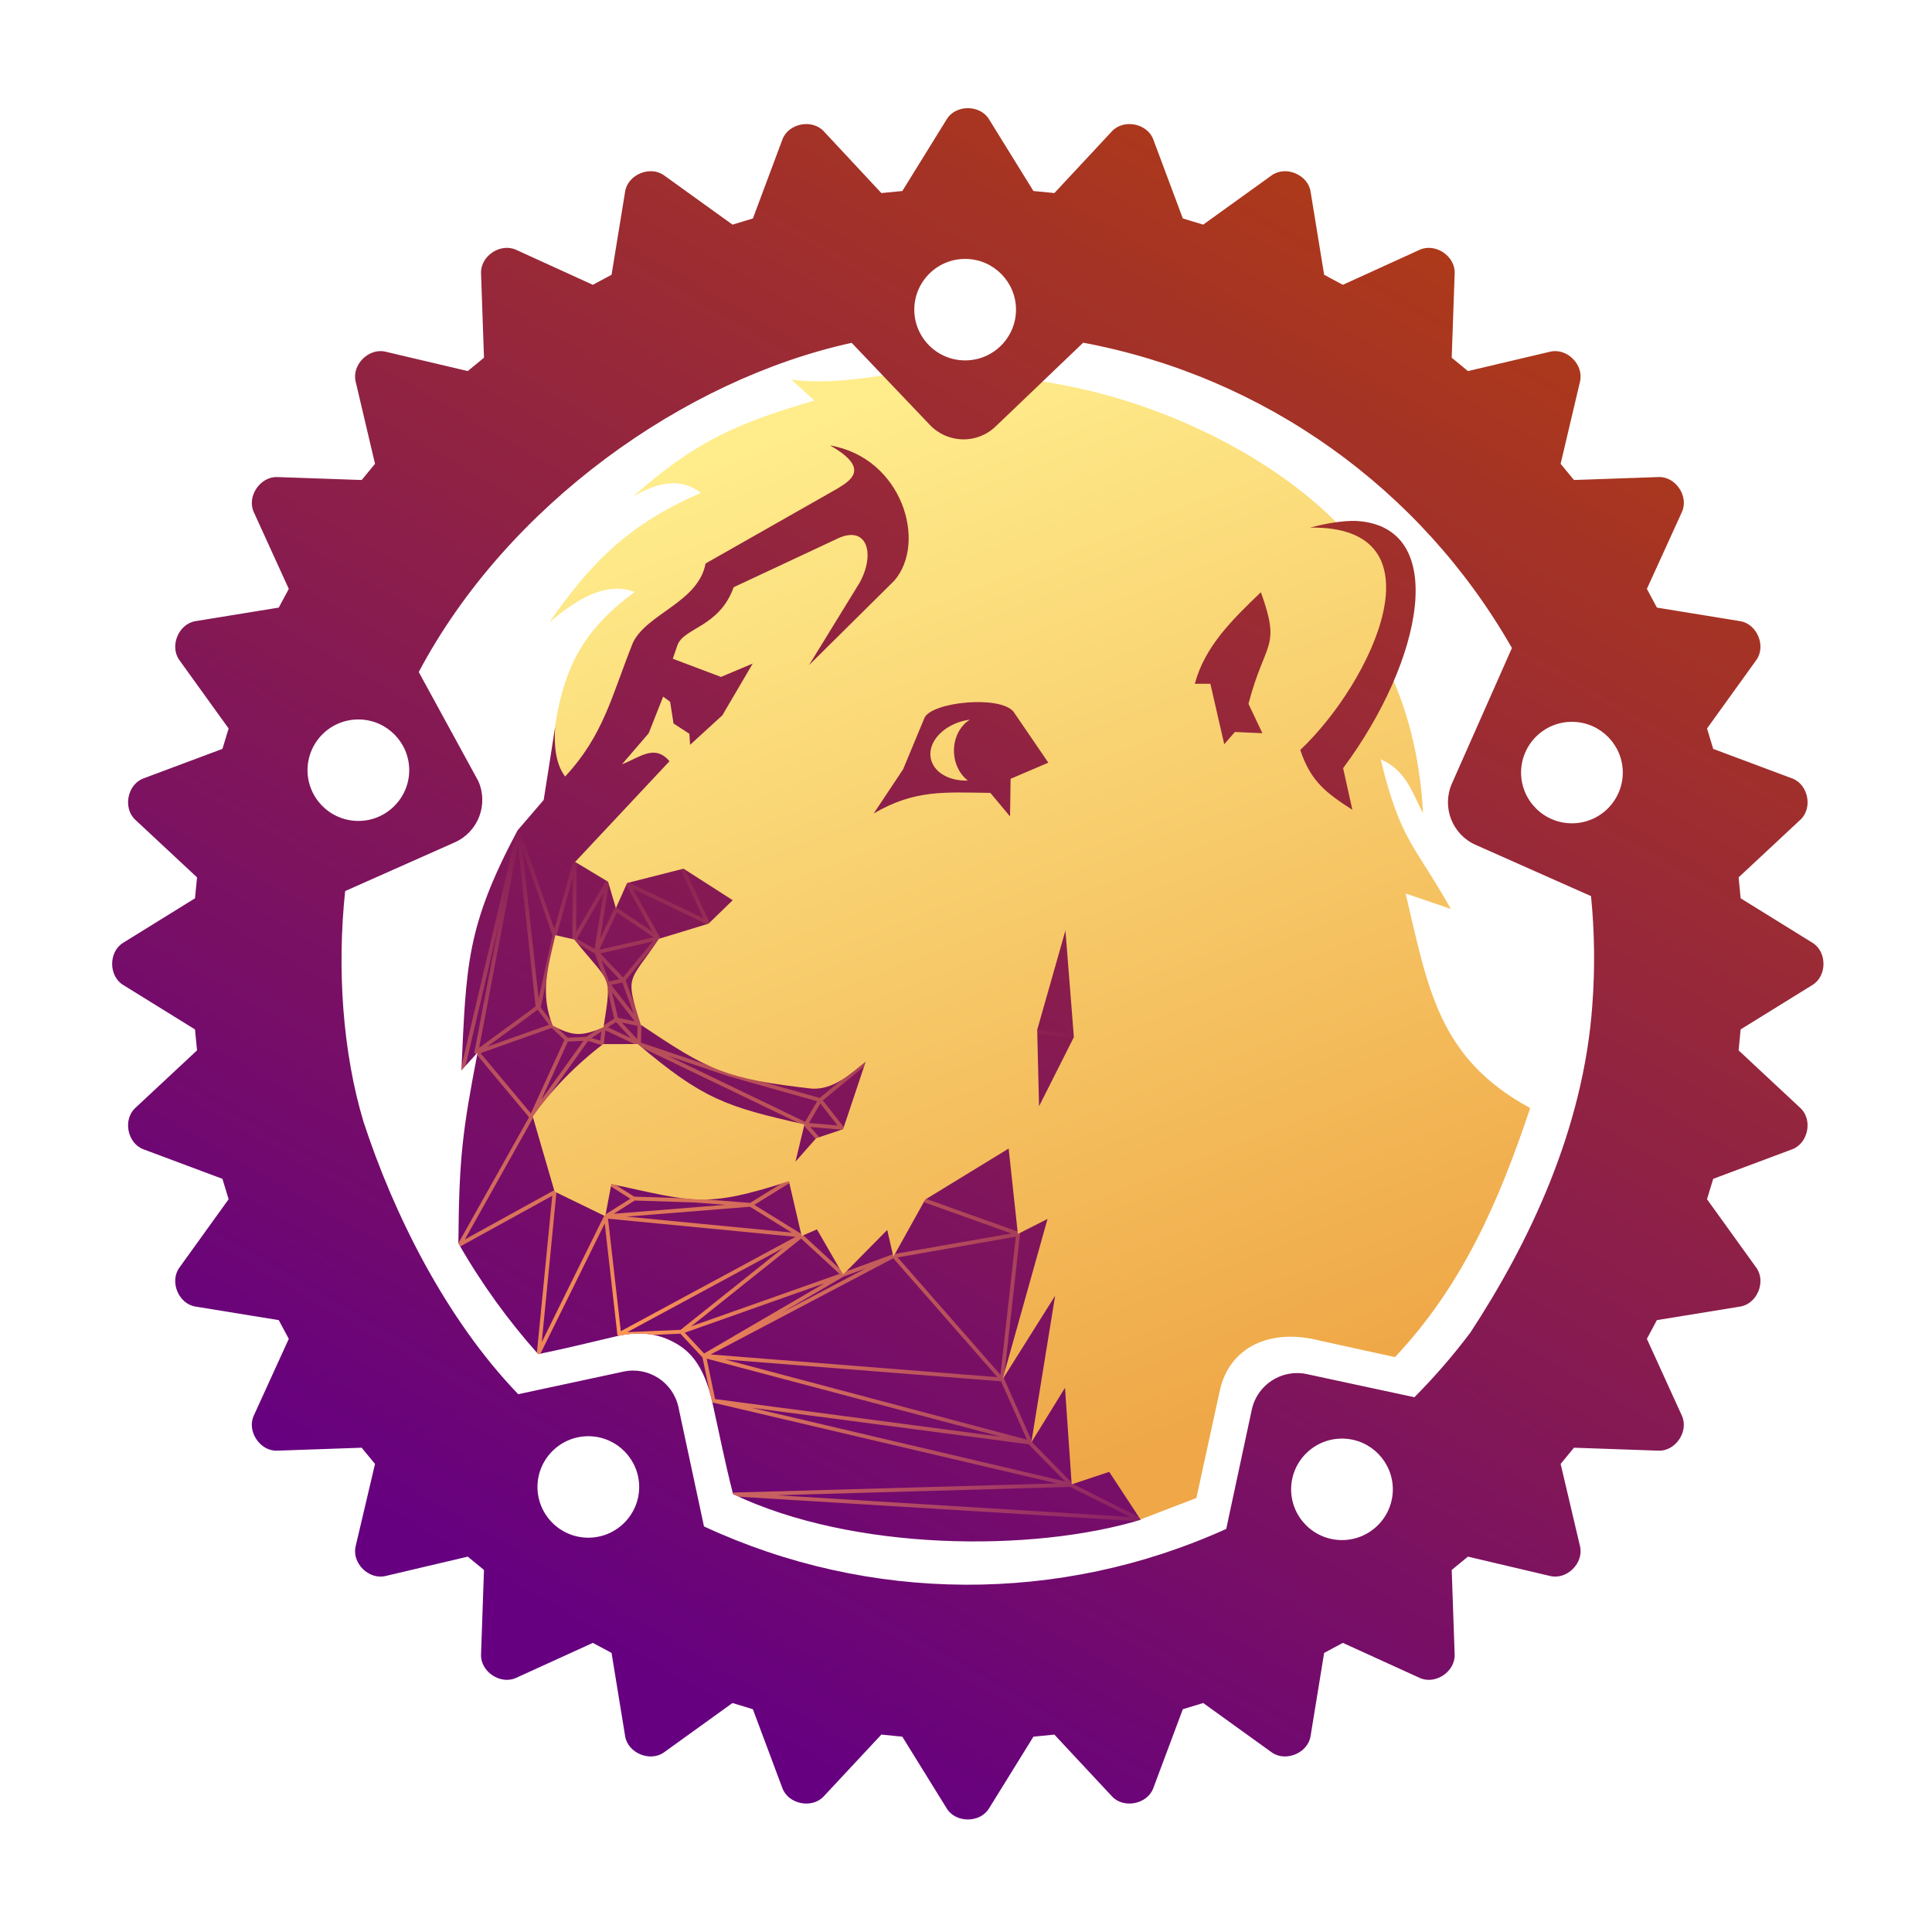
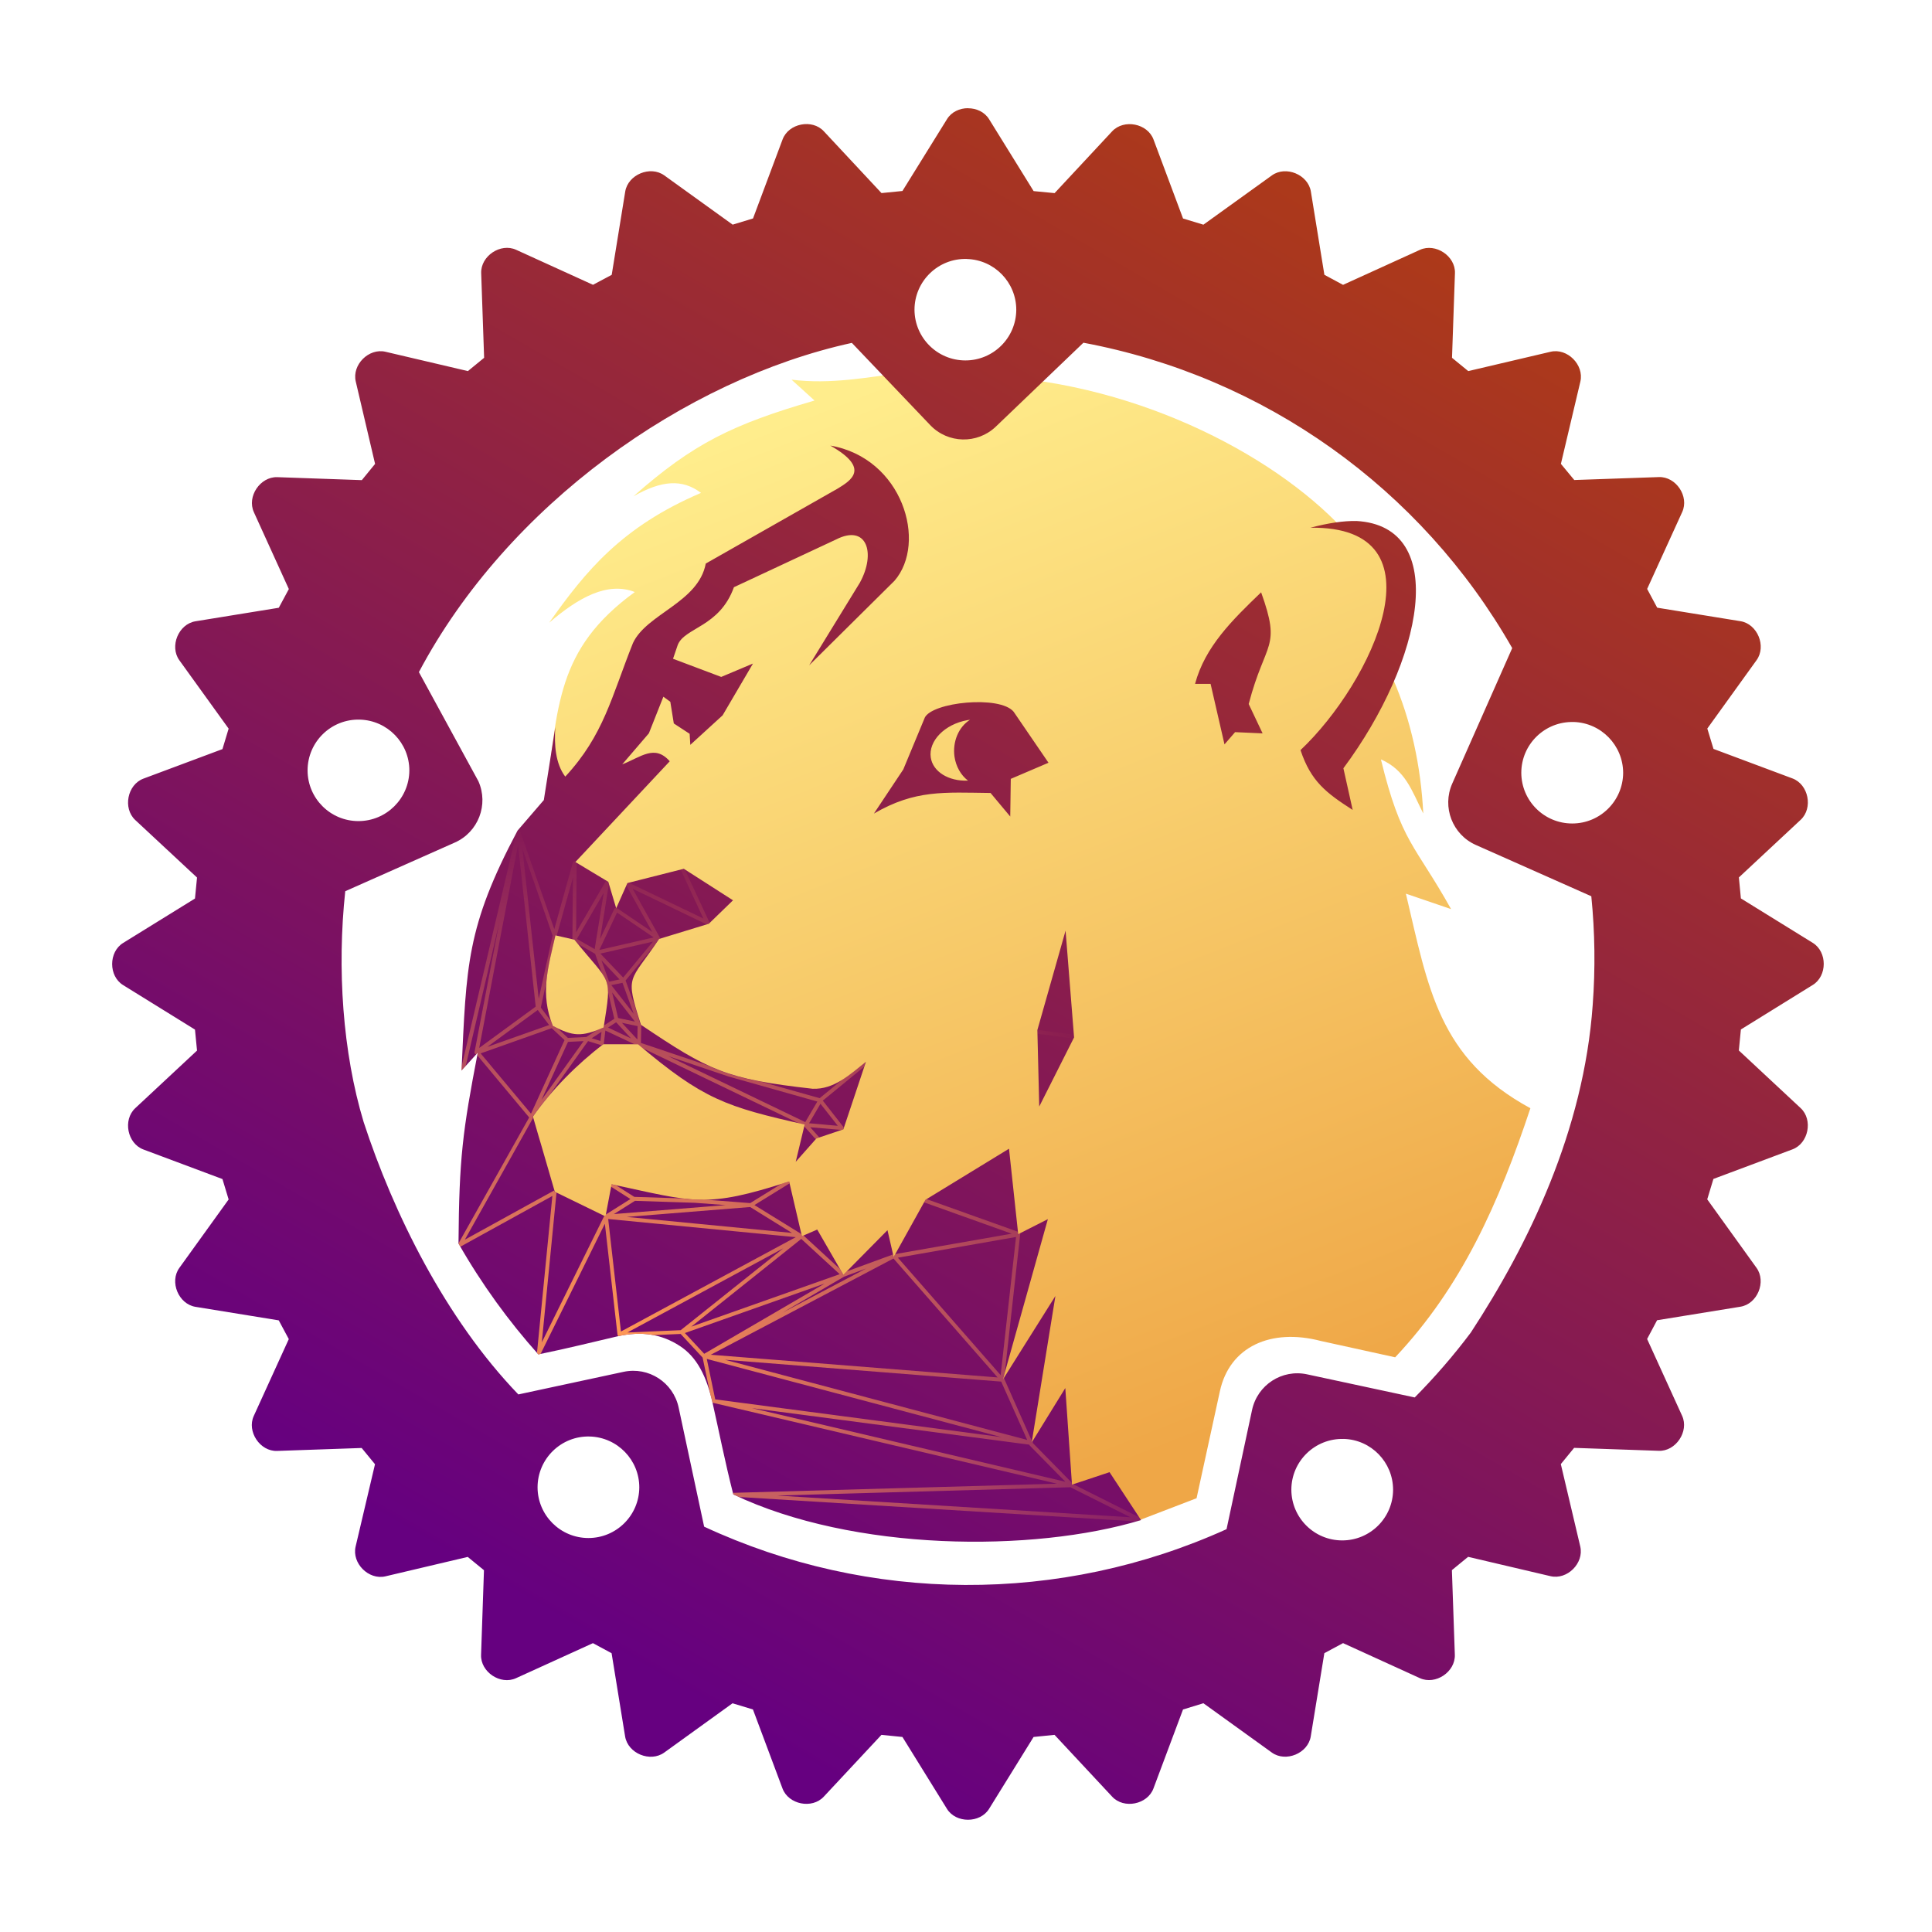
- <svg xmlns="http://www.w3.org/2000/svg" xmlns:xlink="http://www.w3.org/1999/xlink" width="500.094" height="500" viewBox="0 0 500.094 500" id="svg4807" version="1.1">
-   <defs id="defs4809">
-     <radialGradient xlink:href="#linearGradient4740" id="radialGradient4766" gradientUnits="userSpaceOnUse" gradientTransform="matrix(1.980722,-0.04242048,0.03154968,1.473135,-1731.367,-837.7463)" cx="1703.394" cy="1914.391" fx="1703.394" fy="1914.391" r="92.277" />
-     <linearGradient id="linearGradient4740">
-       <stop style="stop-color:#ffffff;stop-opacity:1;" offset="0" id="stop4742" />
-       <stop style="stop-color:#ffffff;stop-opacity:0;" offset="1" id="stop4744" />
+ <svg xmlns="http://www.w3.org/2000/svg" xmlns:xlink="http://www.w3.org/1999/xlink" width="500.0" height="500" viewBox="0 0 500.0 500.0">
+   <defs>
+     <linearGradient id="a">
+       <stop offset="0" stop-color="#fff" />
+       <stop offset="1" stop-color="#fff" stop-opacity="0" />
    </linearGradient>
-     <radialGradient xlink:href="#linearGradient5590" id="radialGradient5596" cx="2676.343" cy="1896.41" fx="2676.343" fy="1896.41" r="88.309" gradientTransform="matrix(1.800483,0.466886,-0.3646212,1.406113,-3967.029,-3019.951)" gradientUnits="userSpaceOnUse" />
-     <linearGradient id="linearGradient5590">
-       <stop style="stop-color:#ff9955;stop-opacity:1;" offset="0" id="stop5592" />
-       <stop style="stop-color:#ff9955;stop-opacity:0;" offset="1" id="stop5594" />
+     <radialGradient id="g" cx="2676.34" cy="1896.41" r="88.31" xlink:href="#b" fx="2676.34" fy="1896.41" gradientTransform="matrix(1.80048 .4669 -.36462 1.4061 -3967.03 -3019.95)" gradientUnits="userSpaceOnUse" />
+     <linearGradient id="b">
+       <stop offset="0" stop-color="#f95" />
+       <stop offset="1" stop-color="#f95" stop-opacity="0" />
    </linearGradient>
-     <linearGradient xlink:href="#linearGradient4411" id="linearGradient5545" gradientUnits="userSpaceOnUse" gradientTransform="translate(-553.986,-998.091)" x1="723.732" y1="1985.197" x2="943.965" y2="1604.774" />
-     <linearGradient id="linearGradient4411">
-       <stop style="stop-color:#660080;stop-opacity:1;" offset="0" id="stop4413" />
-       <stop style="stop-color:#b03c15;stop-opacity:1" offset="1" id="stop4415" />
+     <linearGradient id="f" x1="723.73" x2="943.97" y1="1985.2" y2="1604.77" xlink:href="#c" gradientUnits="userSpaceOnUse" gradientTransform="translate(-553.986 -998.09)" />
+     <linearGradient id="c">
+       <stop offset="0" stop-color="#660080" />
+       <stop offset="1" stop-color="#b03c15" />
    </linearGradient>
-     <linearGradient xlink:href="#linearGradient4428" id="linearGradient5543" gradientUnits="userSpaceOnUse" gradientTransform="translate(-1044.011,-999.5053)" x1="1353.898" y1="1924.308" x2="1249.589" y2="1659.308" />
-     <linearGradient id="linearGradient4428">
-       <stop style="stop-color:#efa747;stop-opacity:1" offset="0" id="stop4430" />
-       <stop style="stop-color:#ffed8c;stop-opacity:1" offset="1" id="stop4432" />
+     <linearGradient id="e" x1="1353.9" x2="1249.59" y1="1924.31" y2="1659.31" xlink:href="#d" gradientUnits="userSpaceOnUse" gradientTransform="translate(-1044.01 -999.505)" />
+     <linearGradient id="d">
+       <stop offset="0" stop-color="#efa747" />
+       <stop offset="1" stop-color="#ffed8c" />
    </linearGradient>
  </defs>
-   <g id="layer1" transform="translate(0,-552.3622)">
-     <path style="fill:url(#linearGradient5543);fill-opacity:1;fill-rule:evenodd;stroke:none;stroke-width:1px;stroke-linecap:butt;stroke-linejoin:miter;stroke-opacity:1" d="m 396.078,839.18 c -23.819,-12.917 -26.438,-31.058 -32.237,-55.54 l 11.694,3.994 c -9.379,-16.795 -12.892,-17.149 -18.159,-38.743 6.404,2.829 7.963,8.053 10.968,14.022 -0.595,-12.098 -3.141,-24.127 -7.865,-34.892 l -4.239,-3.362 c 0,0 4.058,-23.116 4.888,-27.276 l -5.269,-8.222 -9.927,-1.569 c -19.683,-19.904 -57.477,-38.323 -97.212,-38.055 l -14.632,-0.751 c -9.586,1.249 -19.012,3.137 -29.23,1.86 l 5.95,5.398 c -21.153,6.16 -31.392,11.1 -46.888,24.815 7.268,-4.156 12.638,-4.575 17.513,-0.91 -20.509,8.767 -29.809,20.174 -39.32,33.588 7.727,-6.623 15.182,-10.642 22.173,-7.93 -20.443,14.863 -19.842,29.711 -23.097,53.446 l -20.302,98.069 15.721,25.695 46.126,10.025 112.094,52.979 14.855,-5.709 6.035,-27.685 c 2.498,-11.523 13.184,-16.38 26.098,-13.004 l 19.271,4.225 c 17.284,-18.36 26.843,-39.99 34.993,-64.467 z" id="path5517" />
-     <path style="fill:url(#linearGradient5545);fill-opacity:1;fill-rule:evenodd;stroke:none;stroke-width:1px;stroke-linecap:butt;stroke-linejoin:miter;stroke-opacity:1" d="m 250.53,580.36 c -2.141,0 -4.283,0.943 -5.443,2.828 l -11.521,18.619 -5.428,0.529 -14.924,-16.01 c -3.025,-3.236 -9.133,-2.038 -10.684,2.131 l -7.646,20.453 -5.273,1.598 -17.725,-12.756 c -3.601,-2.601 -9.359,-0.204 -10.07,4.168 l -3.516,21.566 -4.842,2.598 -19.885,-9.066 c -4.041,-1.847 -9.226,1.624 -9.057,6.055 l 0.762,21.885 -4.203,3.455 -21.312,-5.023 c -4.329,-1.008 -8.726,3.381 -7.709,7.711 l 5.019,21.316 -3.447,4.193 -21.885,-0.764 c -4.414,-0.127 -7.893,5.013 -6.055,9.062 l 9.066,19.889 -2.598,4.842 -21.561,3.508 c -4.38,0.712 -6.754,6.47 -4.17,10.07 l 12.756,17.715 -1.602,5.279 -20.453,7.646 c -4.152,1.55 -5.366,7.654 -2.121,10.688 l 16,14.92 -0.529,5.422 -18.615,11.524 c -3.77,2.33 -3.77,8.569 0,10.891 l 18.615,11.523 0.529,5.422 -16,14.924 c -3.245,3.025 -2.03,9.125 2.121,10.684 l 20.453,7.646 1.602,5.279 -12.756,17.719 c -2.593,3.609 -0.206,9.363 4.174,10.066 l 21.557,3.508 2.598,4.85 -9.066,19.881 c -1.847,4.041 1.641,9.239 6.055,9.061 l 21.875,-0.766 3.457,4.201 -5.019,21.322 c -1.017,4.321 3.38,8.708 7.709,7.691 l 21.312,-5.019 4.203,3.449 -0.762,21.889 c -0.17,4.431 5.015,7.896 9.057,6.049 l 19.885,-9.062 4.842,2.598 3.516,21.555 c 0.712,4.389 6.47,6.76 10.07,4.176 l 17.715,-12.764 5.279,1.605 7.646,20.445 c 1.55,4.152 7.659,5.375 10.684,2.121 l 14.924,-16 5.426,0.543 11.524,18.613 c 2.321,3.753 8.561,3.762 10.891,0 l 11.523,-18.613 5.422,-0.543 14.92,16 c 3.025,3.253 9.133,2.03 10.684,-2.121 l 7.646,-20.445 5.279,-1.605 17.719,12.764 c 3.601,2.584 9.355,0.204 10.066,-4.176 l 3.516,-21.555 4.842,-2.598 19.885,9.062 c 4.041,1.847 9.218,-1.609 9.057,-6.049 l -0.762,-21.889 4.197,-3.449 21.312,5.019 c 4.329,1.017 8.724,-3.37 7.707,-7.691 l -5.021,-21.322 3.449,-4.201 21.885,0.766 c 4.414,0.178 7.904,-5.019 6.049,-9.061 l -9.061,-19.881 2.592,-4.85 21.562,-3.508 c 4.389,-0.703 6.769,-6.457 4.168,-10.066 l -12.756,-17.719 1.602,-5.279 20.449,-7.646 c 4.16,-1.559 5.375,-7.659 2.121,-10.684 l -15.994,-14.924 0.529,-5.422 18.613,-11.523 c 3.77,-2.321 3.775,-8.561 0,-10.891 l -18.609,-11.524 -0.529,-5.422 15.996,-14.92 c 3.253,-3.033 2.037,-9.137 -2.123,-10.688 l -20.447,-7.646 -1.602,-5.279 12.754,-17.715 c 2.601,-3.601 0.212,-9.35 -4.168,-10.07 l -21.562,-3.508 -2.592,-4.842 9.061,-19.889 c 1.855,-4.05 -1.592,-9.232 -6.049,-9.062 l -21.885,0.764 -3.457,-4.193 5.029,-21.316 c 1.017,-4.329 -3.378,-8.728 -7.707,-7.711 l -21.311,5.023 -4.203,-3.455 0.767,-21.885 c 0.17,-4.431 -5.017,-7.893 -9.059,-6.055 l -19.885,9.066 -4.842,-2.598 -3.516,-21.566 c -0.712,-4.372 -6.464,-6.761 -10.065,-4.168 l -17.73,12.756 -5.269,-1.598 -7.646,-20.453 c -1.55,-4.168 -7.659,-5.367 -10.684,-2.131 l -14.92,16.01 -5.422,-0.529 -11.523,-18.619 c -1.165,-1.885 -3.306,-2.828 -5.447,-2.828 z m -0.318,39.027 c 7.119,0.208 12.782,6.04 12.781,13.162 -0.036,7.246 -5.92,13.102 -13.166,13.102 -7.246,0 -13.13,-5.856 -13.166,-13.102 -9e-4,-7.423 6.131,-13.379 13.551,-13.162 z m 30.172,21.68 c 46.803,8.767 87.384,37.67 110.971,79.035 l -15.529,35.076 c -2.682,6.071 0.056,13.171 6.109,15.861 l 29.898,13.279 c 0.93,9.353 1.045,18.769 0.344,28.142 -2.312,32.528 -16.608,61.962 -31.553,84.807 -4.448,5.913 -9.295,11.515 -14.508,16.766 l -27.846,-5.986 c -6.486,-1.389 -12.865,2.736 -14.254,9.234 l -6.609,30.84 c -43.005,19.48 -92.366,19.243 -135.182,-0.648 l -6.604,-30.84 c -1.389,-6.49 -7.771,-10.624 -14.252,-9.23 l -27.225,5.846 c -18.883,-19.606 -32.352,-46.951 -40.053,-70.529 -5.413,-17.972 -6.887,-39.684 -4.746,-59.709 l 28.361,-12.602 c 6.058,-2.69 8.795,-9.791 6.105,-15.861 l -15.418,-28.235 c 22.95,-43.276 68.821,-75.755 112.059,-85.206 l 20.273,21.27 c 4.584,4.8 12.175,4.978 16.971,0.391 z m -65.541,26.59 c 10.553,5.979 5.327,9.073 1.907,11.183 l -34.113,19.383 c -1.887,10.087 -15.285,12.97 -18.834,20.562 -5.573,13.975 -7.539,23.812 -17.52,34.58 -2.566,-3.369 -2.881,-8.33 -2.586,-12.76 l -2.967,18.826 -6.785,7.908 c -13.323,25.065 -13.235,34.946 -14.515,62.092 l 4.189,-4.624 c -3.882,20.299 -4.811,27.183 -4.964,49.376 6.039,10.579 13.002,20.127 20.654,28.697 7.695,-1.568 14.857,-3.382 20.275,-4.635 6.553,-1.515 11.732,-0.541 16.311,2.422 4.47,2.893 6.95,7.876 8.521,14.828 1.558,6.89 3.166,15.149 5.334,23.619 31.009,14.814 77.553,15.106 105.522,6.643 l -8.153,-12.401 -9.718,3.233 -1.728,-24.994 -8.713,14.118 6.156,-37.943 -13.602,21.624 11.636,-41.51 -7.678,3.893 -2.384,-22.117 -21.608,13.217 -8.229,14.795 -1.592,-6.938 -11.43,11.568 -6.762,-11.719 -3.963,1.713 -3.293,-14.17 c -21.719,7.045 -24.588,5.323 -45.959,0.734 l -1.582,8.324 -13.119,-6.383 -3.435,-11.8 -0.89,-3.058 -1.335,-4.585 c 4.853,-6.933 11.535,-13.669 18.231,-18.729 l 8.979,-0.015 c 16.921,14.307 22.8,16.201 43.129,20.795 l -2.32,9.643 5.357,-6.068 6.963,-2.324 5.846,-17.469 c -4.126,3.285 -8.255,7.188 -13.818,6.973 -22.554,-2.534 -26.786,-4.713 -44.406,-16.557 -4.242,-13.259 -2.946,-10.774 4.701,-22.23 l 12.857,-3.93 6.25,-6.07 -12.726,-8.158 -14.613,3.715 -2.9,6.506 -2.023,-6.844 -8.52,-5.129 24.426,-26.072 c -3.89,-4.447 -7.43,-1.103 -12.303,0.803 l 6.91,-8.037 3.744,-9.475 1.809,1.334 0.875,5.607 4.107,2.676 0.18,2.857 8.355,-7.641 7.857,-13.393 -8.213,3.455 -12.471,-4.705 1.221,-3.574 c 1.772,-4.533 10.813,-4.608 14.537,-14.939 l 26.408,-12.365 c 8.017,-4.116 10.427,3.517 6.184,11.211 l -13.105,21.338 22.084,-21.881 c 8.566,-9.885 2.088,-31.789 -16.639,-35.01 z m 136.155,19.543 c -3.241,-0.067 -7.179,0.485 -11.887,1.736 35.269,-0.563 15.983,40.066 -2.539,57.555 2.711,8.13 6.675,11.106 13.486,15.486 l -2.395,-10.774 c 20.72,-27.852 27.654,-62.66 3.334,-64.004 z m -24.621,18.455 c -7.49,7.186 -14.537,14.087 -17.098,23.695 l 4.019,0 3.598,15.658 2.75,-3.174 7.119,0.32 -3.6,-7.609 c 4.331,-16.547 8.481,-14.197 3.211,-28.891 z m -87.074,32.518 -5.535,13.318 -7.604,11.426 c 10.718,-6.214 18.216,-5.454 30.184,-5.322 l 5.1,6.102 0.143,-9.742 9.768,-4.178 -9.02,-13.203 c -3.56,-4.311 -21.185,-2.5 -23.035,1.6 z m -146.156,0.424 c 7.118,0.208 12.781,6.039 12.781,13.16 -0.036,7.246 -5.92,13.101 -13.166,13.101 -7.246,0 -13.13,-5.855 -13.166,-13.101 2e-4,-7.422 6.132,-13.377 13.551,-13.16 z m 157.875,0.057 c -2.943,1.851 -4.541,5.674 -3.986,9.539 0.371,2.534 1.631,4.785 3.477,6.215 -5.061,0.18 -9.094,-2.34 -9.633,-6.019 -0.622,-4.26 3.613,-8.573 9.463,-9.637 0.226,-0.038 0.453,-0.07 0.68,-0.098 z m 156.254,0.557 c 7.118,0.208 12.781,6.039 12.781,13.16 -0.036,7.246 -5.92,13.102 -13.166,13.102 -7.246,0 -13.13,-5.856 -13.166,-13.102 2e-4,-7.422 6.132,-13.377 13.551,-13.16 z m -131.49,53.998 -7.311,25.723 0.48,19.785 9.016,-17.891 z m -132.038,1.213 4.894,1.123 c 9.599,11.914 9.754,8.782 7.58,22.717 -5.766,2.485 -7.948,2.292 -13.139,-0.393 -3.358,-8.266 -1.25,-15.161 0.665,-23.447 z m 8.923,129.709 c 7.118,0.208 12.781,6.039 12.781,13.16 -0.036,7.246 -5.92,13.101 -13.166,13.101 -7.246,0 -13.13,-5.855 -13.166,-13.101 2e-4,-7.422 6.132,-13.377 13.551,-13.16 z m 195.082,0.613 c 7.119,0.208 12.782,6.04 12.781,13.162 -0.036,7.246 -5.92,13.102 -13.166,13.102 -7.246,0 -13.13,-5.856 -13.166,-13.102 -8e-4,-7.423 6.131,-13.379 13.551,-13.162 z" id="path5519" />
-     <path style="fill:url(#radialGradient5596);fill-opacity:1;fill-rule:evenodd;stroke:none;stroke-width:1px;stroke-linecap:butt;stroke-linejoin:miter;stroke-opacity:1" d="m 134.188,767.221 a 0.5,0.5 0 0 0 -0.185,0.049 l -0.059,0.07 c -0.114,0.215 -0.21,0.408 -0.322,0.621 l -14.139,60.299 c -0.019,0.413 -0.035,0.75 -0.055,1.172 l 1.088,-1.201 8.66,-36.935 -6.369,33.348 a 0.5,0.5 0 0 0 0.428,0.588 l 0.383,-0.422 c -0.045,0.234 -0.077,0.418 -0.121,0.648 l 13.445,16.096 -18.289,32.607 c -1e-4,0.01 0,0.015 0,0.023 0.153,0.269 0.314,0.529 0.469,0.797 a 0.5,0.5 0 0 0 0.164,-0.057 l 23.668,-13.041 -3.971,40.523 a 0.5,0.5 0 0 0 0,0.103 c 0.109,0.123 0.215,0.249 0.324,0.371 0.195,-0.04 0.378,-0.083 0.572,-0.123 a 0.5,0.5 0 0 0 0.051,-0.082 l 16.602,-33.621 3.266,28.736 a 0.5,0.5 0 0 0 0.191,0.34 0.501,0.501 0 0 0 0.027,0.025 c 3.358,-0.726 6.353,-0.792 9.092,-0.262 l 6.957,-0.305 a 0.5,0.5 0 0 0 0.082,0.031 l 5.686,6.104 1.893,9.086 c 0.233,0.815 0.451,1.66 0.652,2.539 a 0.501,0.501 0 0 0 0.24,0.1 0.5,0.5 0 0 0 0.018,0 l 88.906,20.893 -83.582,2.365 a 0.5,0.5 0 0 0 -0.287,0.088 c 0.027,0.106 0.049,0.21 0.076,0.316 0.485,0.232 0.984,0.449 1.476,0.674 l 102.828,6.318 c 0.405,-0.117 0.819,-0.229 1.217,-0.35 l -0.498,-0.756 -16.924,-8.463 a 0.5,0.5 0 0 0 -0.047,-0.084 l -0.402,0.135 -0.035,-0.506 -10.072,-10.24 -0.01,-0.021 a 0.5,0.5 0 0 0 -0.145,-0.398 l -0.18,0.291 0.074,-0.457 -7.16,-16.09 0.047,-0.422 -0.408,0.648 0.557,-1.986 3.943,-35.494 a 0.501,0.501 0 0 0 -0.02,-0.4 l -0.521,0.264 -0.066,-0.625 -23.639,-8.449 -0.285,0.174 -0.355,0.639 a 0.5,0.5 0 0 0 0.127,0.066 l 22.566,8.068 -30.156,5.285 -0.41,0.736 -0.156,-0.678 -0.299,0.156 -11.736,4.312 -0.83,0.84 -0.885,-1.533 -9.42,-8.654 -0.42,0.182 -0.115,-0.496 a 0.5,0.5 0 0 0 -0.01,0 0.5,0.5 0 0 0 -0.051,0 0.5,0.5 0 0 0 -0.068,0.014 l 0.043,-0.127 -12.055,-7.447 9.076,-5.607 -0.086,-0.369 -0.076,-0.123 c -0.682,0.221 -1.297,0.411 -1.943,0.615 l -8.027,4.959 -0.072,0.01 -11.395,-0.883 c -2.064,0.047 -4.081,-0.064 -6.219,-0.332 l -12.338,-0.397 -4.721,-2.99 c -0.428,-0.093 -0.755,-0.166 -1.199,-0.262 l -0.117,0.613 5.025,3.183 -6.396,4.035 -0.094,0.492 -0.273,-0.133 a 0.5,0.5 0 0 0 -0.016,0.027 l -16.141,32.684 3.793,-38.727 -0.482,-0.234 -0.094,-0.32 a 0.5,0.5 0 0 0 -0.162,0.057 l -22.965,12.654 17.646,-31.461 a 0.5,0.5 0 0 0 0.014,-0.027 l -0.1,-0.346 c 1.327,-1.895 2.799,-3.77 4.361,-5.605 l 9.982,-13.943 3.438,1.051 a 0.5,0.5 0 0 0 0.129,0.022 c 0.107,-0.082 0.213,-0.171 0.32,-0.252 l 0.131,0 a 0.5,0.5 0 0 0 0.062,-0.189 l 0.393,-3.373 7.543,3.549 0.85,0 c 0.389,0.329 0.743,0.62 1.121,0.935 l 40.566,19.525 c 0.505,0.115 0.918,0.216 1.441,0.334 l -0.09,0.371 a 0.5,0.5 0 0 0 0.031,0.037 l 2.955,3.324 0.141,-0.158 0.76,-0.254 a 0.5,0.5 0 0 0 -0.109,-0.203 l -2.184,-2.455 8.127,0.711 0.369,-0.123 0.174,-0.519 a 0.5,0.5 0 0 0 -0.084,-0.162 l -5.33,-6.789 10.668,-8.748 0.418,-1.25 c -1.985,1.581 -3.977,3.296 -6.123,4.635 l -5.774,4.734 -14.979,-4.223 c -5.614,-1.033 -9.866,-2.323 -14.123,-4.303 l -17.15,-5.777 0.09,-4.539 c -0.06,-0.041 -0.105,-0.07 -0.166,-0.111 -0.613,-1.917 -1.097,-3.476 -1.476,-4.824 l -2.422,-6.678 7.135,-8.621 c 0.48,-0.685 0.92,-1.292 1.465,-2.107 l 0.268,-0.082 a 0.5,0.5 0 0 0 -0.041,-0.393 l -7.01,-12.533 19.143,9.205 a 0.5,0.5 0 0 0 0.035,0.014 l 0.463,-0.141 0.199,-0.193 a 0.5,0.5 0 0 0 -0.027,-0.34 l -6.248,-13.438 0,0 -0.4,-0.256 -0.395,0.1 a 0.501,0.501 0 0 0 -0.113,0.578 l 5.66,12.172 -19.262,-9.264 -0.504,0.129 -0.219,0.488 a 0.5,0.5 0 0 0 0.027,0.057 l 6.748,12.072 -9.117,-6.174 a 0.5,0.5 0 0 0 -0.273,-0.086 l -0.066,0.148 -0.041,-0.139 a 0.5,0.5 0 0 0 -0.352,0.275 l -3.68,7.774 2.254,-14.057 -0.205,-0.697 -0.404,-0.242 a 0.5,0.5 0 0 0 -0.252,0.213 l -7.582,13.06 0.141,-17.906 -0.422,-0.254 0.178,-0.191 a 0.5,0.5 0 0 0 -0.738,0.297 l -4.82,17.24 -8.799,-25.258 a 0.5,0.5 0 0 0 -0.504,-0.334 l 0,0 z m -0.117,3.748 4.568,41.908 -14.617,10.705 10.049,-52.613 z m 1.127,1.064 7.818,22.449 -3.586,16.367 -4.232,-38.816 z m 13.07,7.428 -0.125,15.969 0.496,0.113 c 0.35,0.435 0.6,0.721 0.926,1.117 l 4.451,2.559 1.779,5.029 c 1.081,1.57 1.529,2.866 1.553,4.768 l 1.633,7.008 -2.688,1.754 c -0.028,0.181 -0.045,0.295 -0.074,0.482 -0.647,0.279 -1.236,0.513 -1.803,0.725 l -2.664,1.75 -4.777,0.234 -2.68,-2.506 c -0.395,-0.189 -0.781,-0.371 -1.215,-0.596 -0.167,-0.41 -0.311,-0.813 -0.451,-1.217 l -2.674,-3.533 1.457,-6.639 c 0.317,-3.902 1.347,-7.797 2.332,-12.059 l 0.32,0.074 4.203,-15.033 z m 7.982,3.938 -2.342,14.605 -4.601,-2.645 6.943,-11.961 z m 3.43,5.133 9.514,6.443 -14.088,3.221 4.574,-9.664 z m 9.289,7.519 -7.701,9.305 -5.879,-6.199 13.58,-3.106 z m -13.295,4.861 4.662,4.916 -2.719,0.578 -1.943,-5.494 z m 5.422,5.777 2.908,8.018 -5.799,-7.404 2.891,-0.613 z m -2.68,2.508 5.904,7.539 -4.363,-0.924 -1.541,-6.615 z m -19.248,4.535 2.939,3.885 -15.994,5.674 13.055,-9.559 z m 20.279,3.182 3.853,4.152 -5.938,-2.795 2.084,-1.357 z m 1.484,0.127 4.08,0.863 -0.068,3.457 -4.012,-4.32 z m -18.133,1.393 3.303,3.09 -8.686,19.037 -13.029,-15.594 18.412,-6.533 z m 125.691,0.434 -0.016,0.053 0,0.02 0.023,0.935 9.332,1.227 0.035,-0.066 0.076,-0.586 -0.027,-0.344 -9.422,-1.238 z m -112.816,0.498 -0.277,2.373 -2.275,-0.695 2.553,-1.678 z m -4.633,2.414 -10.904,15.227 6.857,-15.029 4.047,-0.197 z m 21.906,3.897 15.685,5.283 a 0.5,0.5 0 0 0 0.025,0.01 l 22.873,6.447 -3.133,5.328 -35.451,-17.066 0,0 z m 39.404,12.322 4.467,5.691 -7.432,-0.65 2.965,-5.041 z m -48.047,25.117 15.461,0.494 7.996,0.621 -28.889,2.312 5.432,-3.428 z m 29.82,1.609 0,0 10.82,6.682 -42.746,-4.125 31.922,-2.557 z m -36.732,3.096 48.549,4.688 -45.242,24.428 -3.307,-29.115 z m 105.553,4.65 -3.973,35.756 -26.611,-30.393 30.584,-5.363 z m -55.574,0.494 9.938,9.133 -38.397,13.582 28.459,-22.715 z m -4.637,2.422 -26.561,21.199 -13.818,0.604 40.379,-21.803 z m 28.496,2.674 26.945,30.771 -74.228,-5.867 47.26,-24.895 0.023,-0.01 z m -7.113,2.613 -21.67,11.416 16.002,-9.334 5.668,-2.082 z m -10.703,3.861 -31.16,18.174 -5.012,-5.377 36.172,-12.797 z m -30.496,19.5 76.225,20.23 -74.041,-9.758 -2.184,-10.473 z m 4.752,0.229 71.438,5.644 6.721,15.1 -78.158,-20.744 z m 6.947,12.512 71.754,9.453 0.049,0.109 a 0.5,0.5 0 0 0 0.1,0.146 l 9.195,9.348 -81.098,-19.057 z m 82.492,20.473 0.018,0.019 a 0.5,0.5 0 0 0 0.133,0.098 l 15.305,7.652 -91.441,-5.617 75.986,-2.152 z" id="path5580" />
+   <g>
+     <path fill="url(#e)" d="M396.08 839.18c-23.82-12.92-26.44-31.06-32.24-55.54l11.7 4c-9.38-16.8-12.9-17.16-18.16-38.75 6.4 2.82 7.96 8.04 10.96 14-.6-12.08-3.14-24.1-7.86-34.88l-4.24-3.36s4.06-23.12 4.9-27.28l-5.28-8.22-9.93-1.57c-19.68-19.9-57.47-38.33-97.2-38.06l-14.64-.75c-9.6 1.23-19.03 3.12-29.24 1.85l5.95 5.4c-21.15 6.15-31.4 11.1-46.88 24.8 7.27-4.15 12.64-4.57 17.5-.9-20.5 8.76-29.8 20.17-39.3 33.6 7.72-6.64 15.17-10.66 22.17-7.94-20.46 14.87-19.86 29.72-23.1 53.45l-20.3 98.07 15.7 25.7 46.13 10.02 112.1 52.98 14.85-5.7 6.04-27.7c2.5-11.52 13.18-16.37 26.1-13l19.26 4.23c17.3-18.36 26.85-40 35-64.47z" transform="translate(0 -552.362)" />
+     <path fill="url(#f)" d="M250.53 580.36c-2.14 0-4.28.94-5.44 2.83l-11.54 18.6-5.42.54-14.93-16c-3-3.25-9.12-2.05-10.67 2.12l-7.65 20.45-5.27 1.6-17.7-12.75c-3.62-2.6-9.37-.2-10.1 4.17l-3.5 21.57-4.84 2.58-19.9-9.06c-4.03-1.85-9.2 1.62-9.04 6.05l.76 21.9-4.2 3.44-21.32-5c-4.33-1.02-8.72 3.37-7.7 7.7l5 21.32-3.43 4.2-21.9-.77c-4.4-.13-7.88 5-6.04 9.06l9.05 19.9-2.6 4.84-21.56 3.5c-4.4.72-6.76 6.48-4.18 10.08l12.76 17.7-1.6 5.3-20.45 7.64c-4.16 1.55-5.37 7.65-2.13 10.7l16 14.9-.53 5.43-18.6 11.5c-3.78 2.34-3.78 8.58 0 10.9l18.6 11.52.53 5.43-16 14.92c-3.24 3.03-2.03 9.13 2.13 10.68l20.45 7.65 1.6 5.28-12.76 17.72c-2.6 3.6-.2 9.36 4.18 10.07l21.55 3.5 2.6 4.85-9.06 19.88c-1.86 4.04 1.63 9.24 6.04 9.06l21.88-.76 3.45 4.2-5.02 21.32c-1 4.32 3.38 8.7 7.7 7.7l21.32-5.03 4.2 3.44-.75 21.9c-.17 4.42 5 7.9 9.05 6.04l19.9-9.06 4.83 2.6 3.5 21.55c.73 4.4 6.48 6.76 10.1 4.18l17.7-12.77 5.28 1.6 7.65 20.45c1.55 4.15 7.65 5.38 10.68 2.12l14.93-16 5.43.55 11.52 18.6c2.32 3.76 8.56 3.77 10.9 0l11.52-18.6 5.42-.55 14.92 16c3.02 3.26 9.13 2.03 10.68-2.12l7.65-20.44 5.28-1.62 17.72 12.77c3.6 2.58 9.35.2 10.06-4.18l3.52-21.55 4.84-2.6 19.87 9.06c4.05 1.85 9.22-1.6 9.06-6.05l-.76-21.9 4.2-3.44 21.3 5c4.34 1.03 8.73-3.36 7.72-7.68l-5.03-21.32 3.44-4.2 21.9.76c4.4.18 7.9-5.02 6.05-9.06l-9.06-19.88 2.58-4.85 21.56-3.5c4.4-.7 6.77-6.46 4.17-10.07l-12.75-17.72 1.6-5.28 20.45-7.65c4.16-1.55 5.38-7.65 2.13-10.68l-16-14.92.53-5.43 18.6-11.52c3.78-2.32 3.8-8.56 0-10.9l-18.6-11.5-.52-5.43 16-14.92c3.25-3.04 2.03-9.14-2.13-10.7l-20.44-7.64-1.6-5.27 12.75-17.7c2.6-3.6.23-9.36-4.15-10.08l-21.57-3.5-2.6-4.85 9.07-19.9c1.86-4.04-1.6-9.22-6.05-9.05l-21.88.76-3.46-4.18L409 651.1c1-4.33-3.4-8.73-7.72-7.7l-21.3 5-4.2-3.44.76-21.9c.17-4.42-5.02-7.88-9.06-6.04l-19.9 9.06-4.83-2.6-3.5-21.56c-.72-4.37-6.48-6.76-10.08-4.17l-17.73 12.76-5.27-1.6-7.64-20.44c-1.55-4.17-7.66-5.37-10.7-2.13l-14.9 16-5.43-.52-11.52-18.6c-1.17-1.9-3.3-2.84-5.45-2.84zm-.32 39.03c7.13.2 12.8 6.03 12.8 13.15-.04 7.25-5.93 13.1-13.17 13.1-7.25 0-13.13-5.85-13.17-13.1 0-7.42 6.13-13.38 13.55-13.16zm30.18 21.67c46.8 8.76 87.4 37.67 110.97 79.03l-15.53 35.08c-2.68 6.07.06 13.17 6.1 15.86l29.9 13.28c.94 9.35 1.06 18.77.36 28.14-2.32 32.53-16.6 61.96-31.56 84.8-4.44 5.92-9.3 11.52-14.5 16.77l-27.85-5.98c-6.5-1.4-12.86 2.73-14.25 9.23l-6.6 30.84c-43.02 19.48-92.38 19.24-135.2-.65l-6.6-30.84c-1.4-6.5-7.77-10.62-14.25-9.23l-27.23 5.85c-18.88-19.6-32.35-46.95-40.05-70.53-5.42-17.97-6.9-39.68-4.75-59.7l28.36-12.6c6.07-2.7 8.8-9.8 6.1-15.87l-15.4-28.24c22.94-43.26 68.82-75.74 112.05-85.2l20.28 21.28c4.58 4.8 12.17 4.97 16.97.4zm-65.54 26.6c10.56 5.97 5.33 9.06 1.9 11.17l-34.1 19.38c-1.9 10.1-15.3 12.97-18.84 20.57-5.57 13.96-7.54 23.8-17.52 34.57-2.56-3.37-2.88-8.33-2.58-12.76l-2.97 18.83-6.8 7.9c-13.3 25.08-13.22 34.96-14.5 62.1l4.2-4.62c-3.9 20.3-4.82 27.2-4.98 49.38 6.04 10.58 13 20.13 20.66 28.7 7.7-1.57 14.86-3.38 20.28-4.63 6.56-1.52 11.73-.54 16.3 2.42 4.48 2.9 6.96 7.87 8.53 14.83 1.57 6.9 3.18 15.15 5.35 23.62 31 14.8 77.55 15.1 105.52 6.64l-8.15-12.4-9.72 3.23-1.73-25-8.7 14.1 6.14-37.93-13.6 21.63 11.65-41.52-7.68 3.9-2.38-22.12-21.62 13.22-8.23 14.8-1.6-6.94-11.42 11.56-6.76-11.72-3.97 1.72-3.3-14.17c-21.7 7.04-24.58 5.32-45.95.73l-1.58 8.33-13.12-6.4-3.43-11.8-.9-3.05-1.33-4.6c4.84-6.92 11.53-13.66 18.22-18.72h8.98c16.92 14.3 22.8 16.2 43.13 20.78l-2.32 9.65 5.37-6.06 6.96-2.34 5.84-17.47c-4.12 3.28-8.25 7.18-13.8 6.96-22.57-2.53-26.8-4.7-44.42-16.55-4.24-13.25-2.95-10.77 4.7-22.22l12.86-3.93 6.26-6.07-12.73-8.16-14.6 3.7-2.9 6.52-2.04-6.84-8.52-5.13 24.42-26.07c-3.9-4.45-7.43-1.1-12.3.8l6.9-8.04 3.75-9.47 1.8 1.32.9 5.6 4.1 2.68.17 2.86 8.36-7.64 7.86-13.4-8.22 3.46-12.47-4.7 1.22-3.58c1.78-4.53 10.82-4.6 14.54-14.94L216.33 692c8.02-4.12 10.43 3.52 6.18 11.2l-13.1 21.35 22.08-21.88c8.57-9.9 2.1-31.8-16.64-35zM351 687.2c-3.24-.07-7.18.5-11.9 1.74 35.28-.57 16 40.06-2.53 57.55 2.7 8.12 6.68 11.1 13.5 15.48l-2.4-10.78c20.7-27.85 27.65-62.66 3.33-64zm-24.62 18.45c-7.5 7.2-14.54 14.1-17.1 23.7h4.02l3.6 15.66 2.74-3.17 7.12.32-3.6-7.6c4.34-16.55 8.5-14.2 3.22-28.9zm-87.08 32.52l-5.53 13.32-7.6 11.42c10.7-6.22 18.2-5.46 30.18-5.33l5.1 6.1.14-9.75 9.76-4.17-9.02-13.2c-3.56-4.32-21.2-2.5-23.04 1.6zm-146.16.43c7.12.2 12.8 6.04 12.8 13.16-.05 7.24-5.93 13.1-13.18 13.1S79.63 759 79.6 751.76c0-7.43 6.13-13.38 13.54-13.16zm157.88.05c-2.94 1.85-4.54 5.68-4 9.54.38 2.53 1.64 4.78 3.5 6.2-5.07.2-9.1-2.33-9.64-6-.62-4.27 3.6-8.6 9.46-9.65l.68-.1zm156.25.56c7.12.22 12.78 6.05 12.8 13.17-.05 7.25-5.93 13.1-13.18 13.1-7.26 0-13.14-5.85-13.18-13.1 0-7.42 6.13-13.38 13.55-13.16zm-131.5 54l-7.3 25.73.48 19.8 9.02-17.9zm-132.02 1.22l4.9 1.12c9.6 11.92 9.74 8.8 7.57 22.72-5.77 2.5-7.95 2.3-13.14-.4-3.36-8.26-1.25-15.15.67-23.44zm8.92 129.7c7.12.22 12.78 6.05 12.78 13.17-.04 7.24-5.92 13.1-13.17 13.1-7.24 0-13.13-5.86-13.16-13.1 0-7.43 6.13-13.4 13.55-13.17zm195.08.62c7.12.2 12.78 6.04 12.78 13.17-.03 7.25-5.92 13.1-13.16 13.1-7.25 0-13.13-5.85-13.17-13.1 0-7.42 6.13-13.37 13.55-13.16z" transform="translate(0 -552.362)" />
+     <path fill="url(#g)" d="M134.2 767.22a.5.5 0 0 0-.2.05l-.06.07-.32.62-14.14 60.3-.05 1.17 1.1-1.2 8.65-36.94-6.37 33.34a.5.5 0 0 0 .43.6l.4-.43c-.06.24-.1.43-.13.66l13.44 16.1-18.3 32.6v.02c.17.27.33.53.48.8a.5.5 0 0 0 .17-.06l23.65-13.04-3.97 40.53a.5.5 0 0 0 0 .1l.33.38.58-.12a.5.5 0 0 0 .05-.08l16.6-33.63 3.27 28.74a.5.5 0 0 0 .2.33.5.5 0 0 0 .02.03c3.35-.73 6.35-.8 9.1-.27l6.94-.3a.5.5 0 0 0 .1.02l5.67 6.1 1.9 9.1c.23.8.45 1.65.65 2.53a.5.5 0 0 0 .24.1.5.5 0 0 0 .02 0l88.9 20.9-83.58 2.36a.5.5 0 0 0-.3.1l.1.3c.47.24.97.46 1.46.68l102.83 6.32c.4-.1.82-.23 1.22-.35l-.5-.75-16.92-8.47a.5.5 0 0 0-.05-.08l-.4.14-.04-.52-10.07-10.24-.02-.02a.5.5 0 0 0-.14-.4l-.18.3.07-.47-7.16-16.1.05-.4-.4.64.55-2 3.94-35.5a.5.5 0 0 0 0-.4l-.53.27-.07-.62-23.64-8.45-.28.17-.36.64a.5.5 0 0 0 .13.08l22.57 8.07-30.16 5.28-.4.74-.17-.68-.3.15-11.74 4.3-.83.85-.9-1.54-9.4-8.65-.43.2-.1-.5a.5.5 0 0 0-.02 0 .5.5 0 0 0-.05 0 .5.5 0 0 0-.07 0l.04-.12-12.05-7.44 9.07-5.6-.08-.38-.08-.12-1.94.6-8.03 4.97-.08.02-11.4-.88c-2.06.04-4.08-.07-6.2-.33l-12.35-.4-4.72-2.98-1.2-.26-.12.6 5.03 3.2-6.4 4.03-.1.48-.27-.13a.5.5 0 0 0-.02.03l-16.14 32.68 3.8-38.73-.5-.23-.1-.32a.5.5 0 0 0-.15.06l-22.97 12.65 17.64-31.47a.5.5 0 0 0 .02-.03l-.1-.34c1.3-1.9 2.78-3.77 4.35-5.6l9.98-13.95 3.44 1.06a.5.5 0 0 0 .13.02c.1-.08.2-.17.32-.25h.13a.5.5 0 0 0 .06-.2l.4-3.36 7.54 3.54h.85c.38.34.74.63 1.12.95l40.56 19.52 1.44.34-.1.38a.5.5 0 0 0 .04.04l2.96 3.32.14-.16.76-.25a.5.5 0 0 0-.1-.2l-2.2-2.46 8.13.7.37-.1.18-.53a.5.5 0 0 0-.1-.16l-5.32-6.8 10.67-8.74.42-1.25c-2 1.57-3.98 3.3-6.12 4.62l-5.78 4.74-14.98-4.22c-5.62-1.04-9.87-2.33-14.13-4.3l-17.15-5.78.1-4.54-.18-.1c-.6-1.93-1.1-3.5-1.47-4.84l-2.42-6.68 7.13-8.62 1.47-2.1.26-.1a.5.5 0 0 0-.03-.38l-7-12.53 19.13 9.2a.5.5 0 0 0 .04.02l.46-.15.2-.2a.5.5 0 0 0-.03-.34l-6.24-13.42-.4-.26-.4.1a.5.5 0 0 0-.1.58l5.65 12.17-19.26-9.26-.5.13-.23.5a.5.5 0 0 0 .02.05l6.75 12.07-9.12-6.17a.5.5 0 0 0-.27-.1l-.07.16-.03-.14a.5.5 0 0 0-.35.28l-3.68 7.77 2.25-14.06-.2-.7-.42-.24a.5.5 0 0 0-.25.2l-7.58 13.07.14-17.9-.43-.26.18-.2a.5.5 0 0 0-.74.3l-4.8 17.24-8.8-25.24a.5.5 0 0 0-.5-.34zm-.13 3.75l4.57 41.9-14.62 10.7 10.05-52.6zm1.13 1.06l7.82 22.45-3.6 16.37-4.22-38.82zm13.07 7.43l-.13 15.97.5.1c.35.45.6.73.93 1.13l4.45 2.56 1.78 5.03c1.08 1.57 1.52 2.86 1.55 4.77l1.63 7-2.7 1.76c0 .18-.03.3-.06.48-.65.28-1.24.5-1.8.72l-2.67 1.75-4.77.24-2.68-2.5c-.4-.2-.8-.38-1.22-.6-.17-.4-.3-.82-.45-1.22l-2.67-3.53 1.45-6.64c.33-3.9 1.36-7.8 2.35-12.06l.32.07 4.2-15.04zm7.98 3.94L153.9 798l-4.6-2.64 6.95-11.96zm3.43 5.13l9.5 6.44-14.07 3.23 4.58-9.67zm9.3 7.52l-7.7 9.3-5.9-6.2 13.6-3.1zm-13.3 4.86l4.66 4.93-2.72.58-1.95-5.5zm5.42 5.8l2.9 8-5.8-7.4 2.9-.6zm-2.68 2.5l5.9 7.54-4.36-.93-1.54-6.6zm-19.25 4.53l2.94 3.9-16 5.66 13.07-9.57zm20.28 3.18l3.85 4.17-5.94-2.8 2.1-1.36zm1.48.14l4.08.86-.06 3.46-4-4.32zm-18.13 1.4l3.3 3.08-8.68 19.04-13.03-15.6 18.4-6.53zm125.7.43l-.03.05v.02l.03.94 9.33 1.22.03-.06.08-.6-.03-.33-9.4-1.23zm-112.83.5l-.27 2.37-2.28-.7 2.55-1.67zm-4.63 2.4l-10.9 15.24L147 822l4.04-.2zm21.9 3.9l15.7 5.3a.5.5 0 0 0 .02 0l22.87 6.45-3.13 5.32-35.45-17.06zm39.4 12.33l4.48 5.7-7.43-.66 2.95-5.04zm-48.03 25.12l15.47.5 8 .6-28.9 2.32 5.44-3.42zm29.83 1.6l10.82 6.7-42.75-4.14 31.92-2.56zm-36.74 3.1l48.54 4.7-45.24 24.42-3.3-29.12zm105.55 4.65l-3.98 35.76-26.6-30.4 30.58-5.36zm-55.58.5l9.94 9.13-38.4 13.58 28.47-22.72zm-4.63 2.42l-26.57 21.2-13.8.6 40.37-21.8zm28.5 2.66l26.94 30.77-74.23-5.87 47.26-24.9h.03zm-7.12 2.6l-21.67 11.43 16-9.34 5.67-2.1zm-10.7 3.88l-31.17 18.17-5-5.37 36.16-12.8zm-30.5 19.5l76.22 20.23-74.04-9.76-2.18-10.46zm4.75.22l71.44 5.65 6.73 15.1-78.16-20.74zm6.95 12.52l71.75 9.45.05.1a.5.5 0 0 0 .1.15l9.2 9.35-81.1-19.05zm82.5 20.47v.02a.5.5 0 0 0 .14.1l15.3 7.65-91.44-5.62 76-2.15z" transform="translate(0 -552.362)" />
  </g>
</svg>
